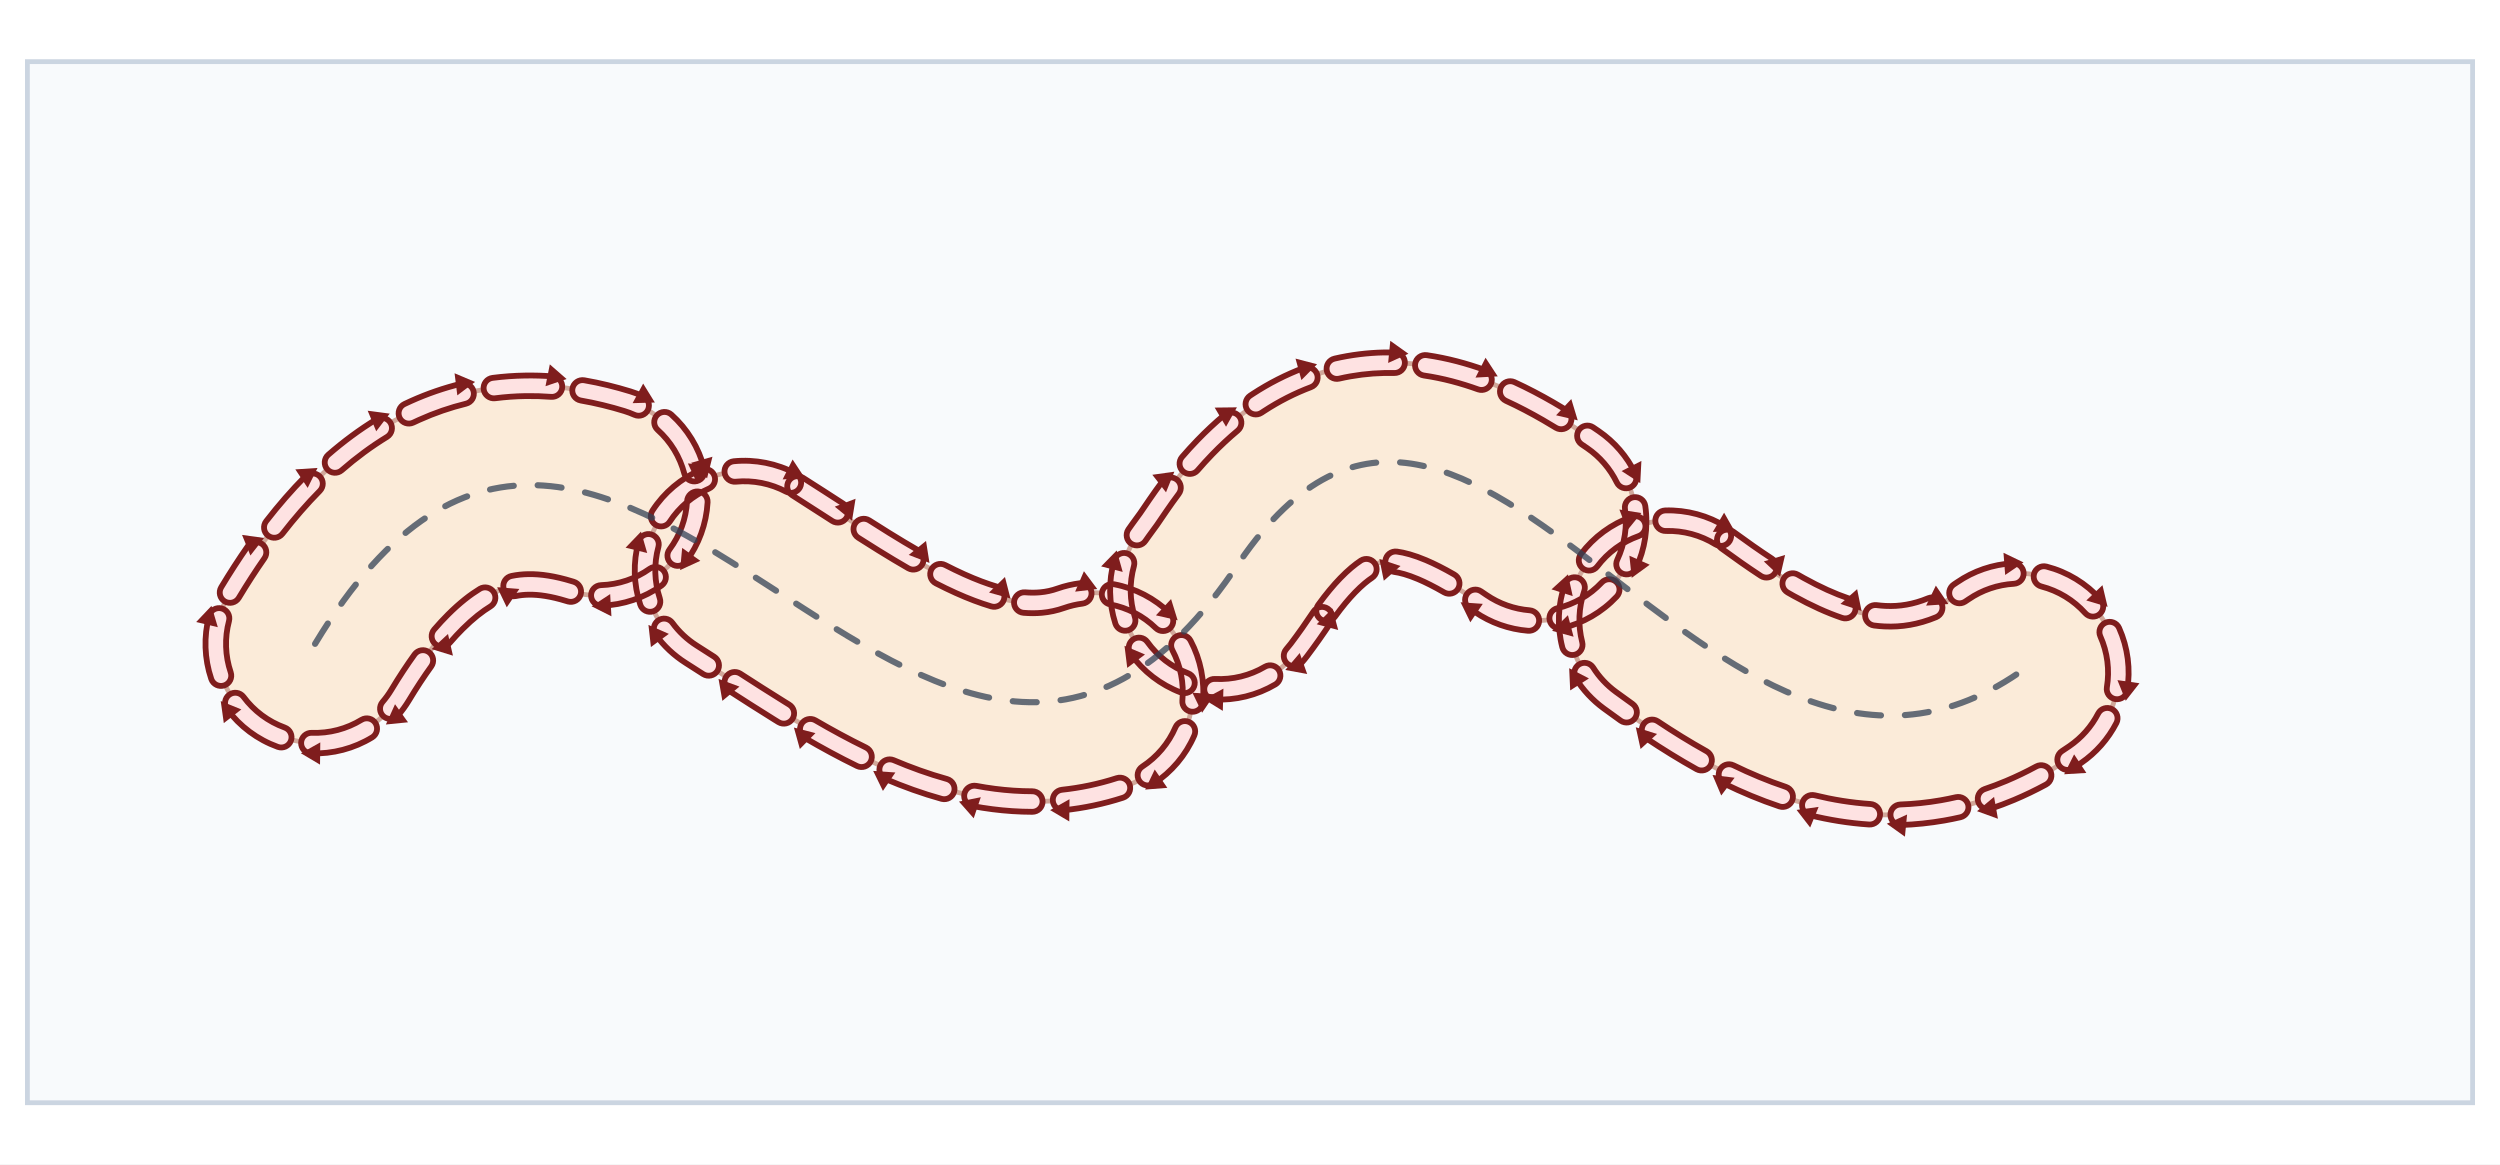
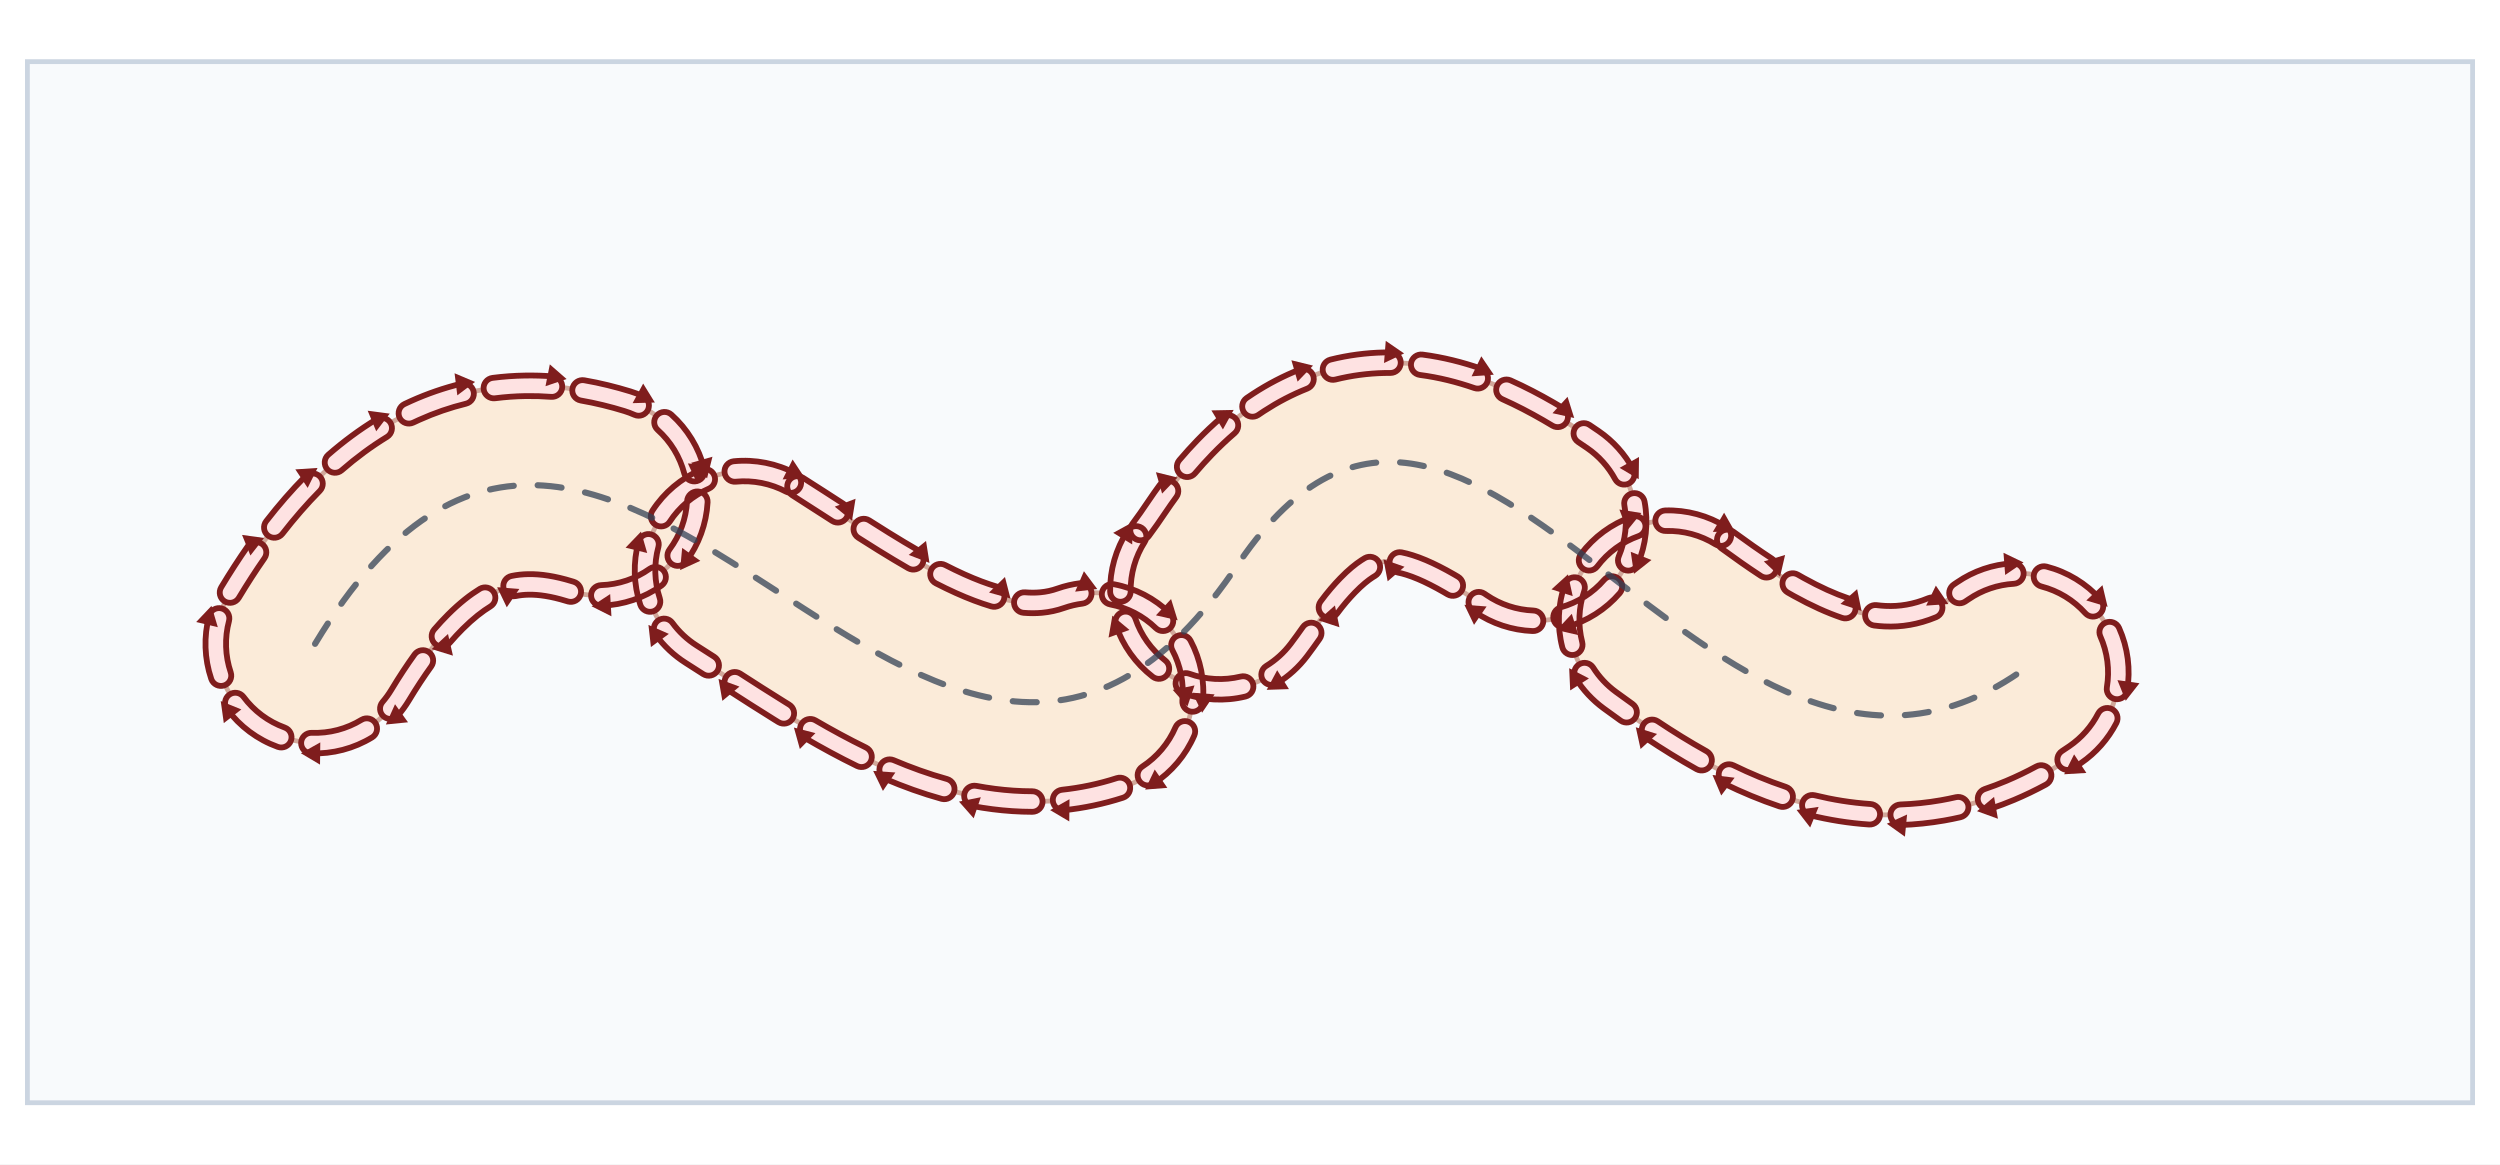
<svg xmlns="http://www.w3.org/2000/svg" viewBox="0 0 730 340" width="730" height="340">
  <rect x="0" y="0" width="730" height="340" style="fill: #ffffff" />
  <rect x="8" y="18" width="714" height="304" style="fill: #f8fafc; stroke: #cbd5e1; stroke-width: 1.4" />
-   <path d="M 67.163 173.03 C 74.926 160.15 83.094 149.355 92.024 140.456 C 100.942 131.57 110.705 124.571 121.215 119.843 C 126.456 117.484 131.848 115.709 137.257 114.523 C 142.668 113.337 148.082 112.743 153.372 112.657 C 163.973 112.485 173.975 114.324 183.185 117.154 A 29 29 0 0 1 166.151 172.596 C 161.45 171.152 157.568 170.597 154.315 170.65 C 152.679 170.676 151.174 170.85 149.674 171.178 C 148.173 171.507 146.663 171.993 145.012 172.736 C 141.736 174.21 137.75 176.771 132.962 181.542 C 128.186 186.301 122.69 193.259 116.837 202.97 A 29 29 0 0 1 67.163 173.03 Z M 232.869 142.041 C 241.72 147.651 250.142 153.25 258.105 158.185 C 266.066 163.117 273.561 167.363 280.277 170.393 C 287.014 173.432 292.846 175.181 297.561 175.786 C 299.926 176.089 302.021 176.126 303.982 175.946 C 305.945 175.766 307.797 175.377 309.775 174.683 A 29 29 0 0 1 328.968 229.415 C 322.455 231.699 315.811 233.105 309.274 233.704 C 302.735 234.303 296.327 234.102 290.187 233.315 C 277.892 231.739 266.705 227.9 256.424 223.261 C 246.122 218.613 236.601 213.092 227.556 207.487 C 218.515 201.885 209.942 196.178 201.82 191.03 A 29 29 0 0 1 232.869 142.041 Z M 386.042 180.218 C 383.829 183.553 381.583 186.732 379.296 189.761 A 29 29 0 0 1 333.008 154.813 C 334.573 152.74 336.178 150.471 337.816 147.996 A 29 29 0 0 1 338.077 147.608 C 342.403 141.295 346.936 135.633 351.8 130.602 C 356.66 125.575 361.866 121.171 367.478 117.511 C 373.086 113.855 379.101 110.964 385.331 109.007 C 391.561 107.051 397.948 106.052 404.15 105.917 C 416.608 105.645 427.935 108.728 437.858 112.932 C 442.848 115.047 447.558 117.476 452.076 120.084 C 456.595 122.691 460.927 125.482 465.137 128.366 A 29 29 0 0 1 432.362 176.217 C 429.08 173.969 425.968 171.982 423.087 170.319 C 420.206 168.657 417.558 167.323 415.229 166.336 C 410.512 164.337 407.349 163.861 405.414 163.903 C 404.419 163.925 403.635 164.052 402.712 164.342 C 401.789 164.632 400.67 165.109 399.156 166.097 C 397.646 167.081 395.741 168.596 393.498 170.916 C 391.291 173.2 388.768 176.258 386.042 180.218 C 386.003 180.275 385.963 180.333 385.924 180.39 C 385.924 180.391 385.924 180.391 385.923 180.391 A 29 29 0 0 0 385.924 180.39 A 29 29 0 0 0 386.182 180.007 A 29 29 0 0 0 386.183 180.006 A 29 29 0 0 0 386.184 180.005 C 386.183 180.005 386.183 180.005 386.183 180.006 C 386.183 180.006 386.183 180.006 386.182 180.007 C 386.136 180.077 386.089 180.148 386.042 180.218 Z M 504.334 157.648 C 511.646 163.01 518.69 167.762 525.246 171.402 C 531.814 175.049 537.817 177.528 543.044 178.812 C 545.663 179.456 548.091 179.813 550.404 179.924 C 552.72 180.034 554.929 179.905 557.207 179.506 C 559.486 179.107 561.854 178.436 564.473 177.334 C 567.091 176.233 569.968 174.692 573.152 172.508 A 29 29 0 0 1 605.965 220.334 C 599.806 224.56 593.457 228.065 586.959 230.798 C 580.464 233.53 573.829 235.478 567.211 236.637 C 560.592 237.796 554.01 238.162 547.633 237.857 C 541.254 237.552 535.09 236.583 529.21 235.138 C 517.441 232.248 506.82 227.512 497.09 222.109 C 487.348 216.7 478.42 210.569 470.038 204.423 A 29 29 0 0 1 504.334 157.648 Z" style="fill: #fed7aa; stroke: #9a3412; stroke-width: 1.4; stroke-linejoin: round; opacity: 0.42" />
-   <path d="M 64.593 171.481 C 67.114 167.299 69.68 163.328 72.305 159.562 A 3 3 0 0 1 77.228 162.993 C 74.685 166.641 72.19 170.501 69.732 174.578 A 3 3 0 0 1 64.593 171.481 Z M 77.727 152.187 C 81.393 147.465 85.183 143.111 89.127 139.114 A 3 3 0 0 1 93.398 143.328 C 89.634 147.143 86 151.316 82.466 155.867 A 3 3 0 0 1 77.727 152.187 Z M 95.847 132.793 C 100.342 128.882 105.037 125.411 109.925 122.427 A 3 3 0 0 1 113.052 127.547 C 108.472 130.344 104.045 133.613 99.786 137.319 A 3 3 0 0 1 95.847 132.793 Z M 118.096 117.983 C 118.723 117.683 119.352 117.391 119.984 117.107 C 124.78 114.949 129.7 113.261 134.652 112.048 A 3 3 0 0 1 136.079 117.876 C 131.485 119.001 126.91 120.57 122.446 122.579 C 121.857 122.843 121.271 123.115 120.687 123.395 A 3 3 0 0 1 118.096 117.983 Z M 143.827 110.342 C 147.019 109.931 150.193 109.709 153.324 109.658 C 156.057 109.613 158.749 109.698 161.398 109.895 A 3 3 0 0 1 160.952 115.879 C 158.477 115.694 155.966 115.616 153.421 115.657 C 150.509 115.704 147.558 115.911 144.593 116.293 A 3 3 0 0 1 143.827 110.342 Z M 170.615 111.04 C 175.267 111.846 179.757 112.962 184.066 114.286 A 32 32 0 0 1 187.714 115.655 A 3 3 0 0 1 185.268 121.134 A 26 26 0 0 0 182.304 120.021 C 178.209 118.763 173.965 117.71 169.591 116.952 A 3 3 0 0 1 170.615 111.04 Z M 196.014 121.035 A 32 32 0 0 1 205.638 136.824 A 3 3 0 0 1 199.831 138.334 A 26 26 0 0 0 192.012 125.505 A 3 3 0 0 1 196.014 121.035 Z M 206.618 146.667 A 32 32 0 0 1 200.292 164.042 A 3 3 0 0 1 195.487 160.448 A 26 26 0 0 0 200.627 146.331 A 3 3 0 0 1 206.618 146.667 Z M 193.214 170.952 A 32 32 0 0 1 175.692 176.858 A 3 3 0 0 1 175.5 170.861 A 26 26 0 0 0 189.737 166.063 A 3 3 0 0 1 193.214 170.952 Z M 165.876 175.643 A 32 32 0 0 1 165.27 175.464 C 160.804 174.092 157.235 173.603 154.364 173.649 C 153.002 173.671 151.787 173.805 150.567 174.056 A 3 3 0 0 1 149.358 168.179 C 150.948 167.851 152.565 167.678 154.266 167.65 C 157.901 167.591 162.096 168.212 167.032 169.728 A 26 26 0 0 0 167.524 169.874 A 3 3 0 0 1 165.876 175.643 Z M 143.235 177.066 C 140.913 178.482 138.205 180.553 135.08 183.667 C 133.878 184.865 132.619 186.218 131.312 187.736 A 3 3 0 0 1 126.765 183.821 C 128.165 182.195 129.527 180.73 130.845 179.417 C 134.255 176.019 137.335 173.636 140.112 171.943 A 3 3 0 0 1 143.235 177.066 Z M 125.917 194.611 C 123.822 197.515 121.644 200.808 119.407 204.519 A 32 32 0 0 1 116.243 208.887 A 3 3 0 0 1 111.697 204.971 A 26 26 0 0 0 114.268 201.422 C 116.584 197.579 118.851 194.15 121.05 191.101 A 3 3 0 0 1 125.917 194.611 Z M 108.706 215.293 A 32 32 0 0 1 90.818 219.978 A 3 3 0 0 1 91.04 213.982 A 26 26 0 0 0 105.574 210.176 A 3 3 0 0 1 108.706 215.293 Z M 81.109 218.09 A 32 32 0 0 1 66.282 207.041 A 3 3 0 0 1 71.104 203.471 A 26 26 0 0 0 83.151 212.448 A 3 3 0 0 1 81.109 218.09 Z M 61.695 198.277 A 32 32 0 0 1 61.069 179.797 A 3 3 0 0 1 66.869 181.335 A 26 26 0 0 0 67.377 196.35 A 3 3 0 0 1 61.695 198.277 Z M 234.475 139.507 C 238.507 142.062 242.442 144.61 246.276 147.089 A 3 3 0 0 1 243.019 152.128 C 239.182 149.647 235.262 147.11 231.263 144.575 A 3 3 0 0 1 234.475 139.507 Z M 253.83 151.948 C 255.812 153.212 257.764 154.444 259.686 155.635 C 262.603 157.443 265.452 159.154 268.215 160.742 A 3 3 0 0 1 265.226 165.944 C 262.393 164.316 259.488 162.571 256.525 160.735 C 254.575 159.526 252.601 158.281 250.604 157.007 A 3 3 0 0 1 253.83 151.948 Z M 275.989 164.986 C 277.89 165.962 279.734 166.856 281.511 167.658 C 285.011 169.238 288.238 170.447 291.144 171.312 A 3 3 0 0 1 289.432 177.063 C 286.226 176.108 282.756 174.803 279.043 173.127 C 277.16 172.278 275.227 171.34 273.249 170.324 A 3 3 0 0 1 275.989 164.986 Z M 299.346 172.959 C 300.938 173.092 302.362 173.082 303.708 172.959 C 305.448 172.799 307.026 172.468 308.782 171.852 A 32 32 0 0 1 315.391 170.298 A 3 3 0 0 1 316.138 176.251 A 26 26 0 0 0 310.768 177.514 C 308.568 178.285 306.441 178.733 304.255 178.934 C 302.55 179.09 300.761 179.098 298.849 178.939 A 3 3 0 0 1 299.346 172.959 Z M 325.278 170.599 A 32 32 0 0 1 341.69 179.117 A 3 3 0 0 1 337.505 183.417 A 26 26 0 0 0 324.17 176.496 A 3 3 0 0 1 325.278 170.599 Z M 347.627 187.028 A 32 32 0 0 1 351.219 205.167 A 3 3 0 0 1 345.248 204.583 A 26 26 0 0 0 342.329 189.845 A 3 3 0 0 1 347.627 187.028 Z M 348.746 214.744 A 32 32 0 0 1 336.818 228.875 A 3 3 0 0 1 333.547 223.845 A 26 26 0 0 0 343.238 212.364 A 3 3 0 0 1 348.746 214.744 Z M 327.939 232.927 C 322.233 234.769 316.45 235.97 310.732 236.575 A 3 3 0 0 1 310.101 230.608 C 315.413 230.046 320.792 228.929 326.096 227.217 A 3 3 0 0 1 327.939 232.927 Z M 301.427 237.053 C 297.47 237.045 293.586 236.775 289.805 236.291 C 287.836 236.038 285.895 235.73 283.982 235.371 A 3 3 0 0 1 285.089 229.474 C 286.891 229.812 288.717 230.102 290.568 230.339 C 294.114 230.794 297.747 231.046 301.438 231.053 A 3 3 0 0 1 301.427 237.053 Z M 274.971 233.272 C 269.246 231.685 263.791 229.694 258.583 227.482 A 3 3 0 0 1 260.929 221.96 C 265.941 224.089 271.148 225.986 276.574 227.491 A 3 3 0 0 1 274.971 233.272 Z M 250.255 223.678 C 245.004 221.118 239.962 218.364 235.09 215.528 A 3 3 0 0 1 238.109 210.342 C 242.885 213.123 247.797 215.805 252.885 218.285 A 3 3 0 0 1 250.255 223.678 Z M 227.309 210.861 C 226.864 210.587 226.419 210.312 225.976 210.038 C 221.492 207.259 217.133 204.461 212.896 201.725 A 3 3 0 0 1 216.151 196.685 C 220.378 199.415 224.705 202.192 229.137 204.937 C 229.575 205.209 230.014 205.48 230.454 205.751 A 3 3 0 0 1 227.309 210.861 Z M 205.34 196.842 C 203.609 195.728 201.901 194.633 200.214 193.564 A 32 32 0 0 1 191.492 185.395 A 3 3 0 0 1 196.34 181.859 A 26 26 0 0 0 203.426 188.496 C 205.13 189.576 206.85 190.679 208.589 191.798 A 3 3 0 0 1 205.34 196.842 Z M 186.968 176.599 A 32 32 0 0 1 186.473 158.114 A 3 3 0 0 1 192.261 159.693 A 26 26 0 0 0 192.664 174.712 A 3 3 0 0 1 186.968 176.599 Z M 190.519 149.089 A 32 32 0 0 1 204.65 137.162 A 3 3 0 0 1 207.03 142.669 A 26 26 0 0 0 195.549 152.36 A 3 3 0 0 1 190.519 149.089 Z M 214.226 134.688 A 32 32 0 0 1 232.365 138.28 A 3 3 0 0 1 229.549 143.578 A 26 26 0 0 0 214.811 140.659 A 3 3 0 0 1 214.226 134.688 Z M 388.542 181.877 C 386.298 185.259 384.016 188.488 381.691 191.568 A 32 32 0 0 1 380.074 193.541 A 3 3 0 0 1 375.589 189.556 A 26 26 0 0 0 376.902 187.953 C 379.15 184.976 381.361 181.847 383.542 178.56 A 3 3 0 0 1 388.542 181.877 Z M 372.44 199.831 A 32 32 0 0 1 354.483 204.243 A 3 3 0 0 1 354.796 198.251 A 26 26 0 0 0 369.386 194.667 A 3 3 0 0 1 372.44 199.831 Z M 344.804 202.207 A 32 32 0 0 1 330.146 190.934 A 3 3 0 0 1 335.023 187.437 A 26 26 0 0 0 346.932 196.597 A 3 3 0 0 1 344.804 202.207 Z M 325.694 182.101 A 32 32 0 0 1 325.35 163.613 A 3 3 0 0 1 331.125 165.239 A 26 26 0 0 0 331.405 180.261 A 3 3 0 0 1 325.694 182.101 Z M 329.47 154.621 A 32 32 0 0 1 330.614 153.005 C 332.138 150.985 333.708 148.767 335.314 146.34 A 32 32 0 0 1 335.602 145.913 C 336.848 144.094 338.112 142.327 339.398 140.61 A 3 3 0 0 1 344.201 144.206 C 342.968 145.853 341.752 147.552 340.552 149.304 A 26 26 0 0 0 340.318 149.651 C 338.648 152.175 337.007 154.495 335.402 156.62 A 26 26 0 0 0 334.473 157.933 A 3 3 0 0 1 329.47 154.621 Z M 345.159 133.431 C 346.623 131.734 348.116 130.096 349.643 128.517 C 352.183 125.89 354.821 123.421 357.567 121.13 A 3 3 0 0 1 361.411 125.737 C 358.841 127.881 356.359 130.202 353.957 132.687 C 352.512 134.182 351.095 135.736 349.703 137.35 A 3 3 0 0 1 345.159 133.431 Z M 365.017 115.542 C 365.29 115.359 365.564 115.178 365.84 114.998 C 370.54 111.934 375.524 109.381 380.695 107.435 A 3 3 0 0 1 382.808 113.051 C 378.067 114.835 373.468 117.187 369.117 120.024 C 368.861 120.191 368.607 120.359 368.353 120.529 A 3 3 0 0 1 365.017 115.542 Z M 389.686 104.717 C 394.497 103.608 399.34 103.021 404.084 102.918 C 405.163 102.894 406.233 102.895 407.294 102.918 A 3 3 0 0 1 407.163 108.917 C 406.187 108.895 405.205 108.895 404.215 108.916 C 399.876 109.011 395.436 109.549 391.034 110.564 A 3 3 0 0 1 389.686 104.717 Z M 416.626 103.708 C 422.649 104.591 428.336 106.139 433.652 108.059 A 3 3 0 0 1 431.614 113.702 C 426.614 111.897 421.318 110.46 415.755 109.645 A 3 3 0 0 1 416.626 103.708 Z M 442.207 111.574 C 446.163 113.391 449.937 115.386 453.576 117.485 C 454.892 118.245 456.192 119.019 457.476 119.806 A 3 3 0 0 1 454.343 124.922 C 453.1 124.162 451.846 123.414 450.577 122.682 C 447.07 120.658 443.46 118.752 439.703 117.026 A 3 3 0 0 1 442.207 111.574 Z M 465.151 124.749 C 465.714 125.128 466.275 125.508 466.833 125.891 A 32 32 0 0 1 477.518 138.277 A 3 3 0 0 1 472.124 140.905 A 26 26 0 0 0 463.442 130.841 C 462.896 130.467 462.349 130.095 461.8 129.725 A 3 3 0 0 1 465.151 124.749 Z M 480.423 147.732 A 32 32 0 0 1 477.658 166.015 A 3 3 0 0 1 472.237 163.442 A 26 26 0 0 0 474.484 148.587 A 3 3 0 0 1 480.423 147.732 Z M 472.086 174.188 A 32 32 0 0 1 456.077 183.441 A 3 3 0 0 1 454.703 177.601 A 26 26 0 0 0 467.71 170.082 A 3 3 0 0 1 472.086 174.188 Z M 446.214 184.191 A 32 32 0 0 1 430.667 178.692 C 430.15 178.339 429.638 177.992 429.131 177.652 A 3 3 0 0 1 432.473 172.668 C 432.997 173.019 433.525 173.378 434.057 173.742 A 26 26 0 0 0 446.689 178.21 A 3 3 0 0 1 446.214 184.191 Z M 421.679 172.971 C 421.649 172.953 421.618 172.935 421.588 172.918 C 418.794 171.306 416.247 170.025 414.059 169.098 C 410.965 167.788 408.68 167.218 407.114 167.008 A 3 3 0 0 1 407.911 161.061 C 410.123 161.358 412.909 162.095 416.4 163.574 C 418.87 164.621 421.617 166.007 424.587 167.721 C 424.619 167.74 424.651 167.758 424.684 167.777 A 3 3 0 0 1 421.679 172.971 Z M 400.672 168.69 C 399.389 169.541 397.697 170.889 395.655 173.001 C 393.911 174.806 391.914 177.171 389.748 180.167 A 3 3 0 0 1 384.886 176.653 C 387.199 173.453 389.368 170.873 391.342 168.831 C 393.647 166.446 395.666 164.811 397.356 163.69 A 3 3 0 0 1 400.672 168.69 Z M 506.107 155.229 C 509.991 158.076 513.788 160.743 517.459 163.149 A 3 3 0 0 1 514.169 168.167 C 510.385 165.687 506.506 162.962 502.56 160.068 A 3 3 0 0 1 506.107 155.229 Z M 524.967 167.795 C 525.55 168.132 526.128 168.46 526.702 168.779 C 531.446 171.413 535.852 173.4 539.805 174.737 A 3 3 0 0 1 537.881 180.421 C 533.506 178.94 528.79 176.801 523.79 174.024 C 523.185 173.689 522.577 173.344 521.966 172.991 A 3 3 0 0 1 524.967 167.795 Z M 547.967 176.697 C 548.851 176.811 549.709 176.887 550.548 176.927 C 552.66 177.028 554.629 176.912 556.69 176.551 C 558.687 176.202 560.751 175.626 563.084 174.663 A 3 3 0 0 1 565.373 180.209 C 562.661 181.329 560.142 182.038 557.725 182.461 C 555.23 182.898 552.779 183.041 550.261 182.92 C 549.257 182.872 548.236 182.782 547.196 182.647 A 3 3 0 0 1 547.967 176.697 Z M 570.498 170.677 C 570.813 170.47 571.132 170.255 571.455 170.034 A 32 32 0 0 1 587.737 164.472 A 3 3 0 0 1 588.079 170.463 A 26 26 0 0 0 574.85 174.981 C 574.494 175.225 574.142 175.462 573.793 175.691 A 3 3 0 0 1 570.498 170.677 Z M 597.581 165.442 A 32 32 0 0 1 613.379 175.052 A 3 3 0 0 1 608.913 179.059 A 26 26 0 0 0 596.077 171.251 A 3 3 0 0 1 597.581 165.442 Z M 618.767 183.347 A 32 32 0 0 1 621.122 201.688 A 3 3 0 0 1 615.204 200.7 A 26 26 0 0 0 613.29 185.799 A 3 3 0 0 1 618.767 183.347 Z M 618.006 211.075 A 32 32 0 0 1 607.662 222.807 C 606.904 223.328 606.143 223.837 605.378 224.337 A 3 3 0 0 1 602.097 219.313 C 602.823 218.839 603.547 218.355 604.268 217.86 A 26 26 0 0 0 612.672 208.328 A 3 3 0 0 1 618.006 211.075 Z M 597.446 229.077 C 594.379 230.742 591.269 232.24 588.122 233.563 C 585.903 234.497 583.667 235.342 581.42 236.098 A 3 3 0 0 1 579.506 230.412 C 581.613 229.703 583.711 228.909 585.796 228.033 C 588.754 226.789 591.684 225.378 594.583 223.804 A 3 3 0 0 1 597.446 229.077 Z M 572.48 238.629 C 570.897 238.994 569.312 239.315 567.728 239.592 C 563.481 240.336 559.252 240.764 555.079 240.906 A 3 3 0 0 1 554.874 234.91 C 558.776 234.776 562.728 234.376 566.693 233.682 C 568.172 233.423 569.653 233.123 571.134 232.782 A 3 3 0 0 1 572.48 238.629 Z M 545.784 240.757 C 539.802 240.362 534.02 239.409 528.495 238.052 C 528.494 238.052 528.493 238.051 528.492 238.051 A 3 3 0 0 1 529.923 232.224 C 529.924 232.225 529.925 232.225 529.926 232.225 C 535.142 233.506 540.577 234.4 546.179 234.77 A 3 3 0 0 1 545.784 240.757 Z M 519.616 235.479 C 513.988 233.6 508.64 231.345 503.543 228.861 A 3 3 0 0 1 506.172 223.467 C 511.069 225.854 516.173 228.004 521.516 229.788 A 3 3 0 0 1 519.616 235.479 Z M 495.424 224.615 C 490.307 221.765 485.423 218.727 480.734 215.602 A 3 3 0 0 1 484.061 210.609 C 488.644 213.663 493.392 216.616 498.343 219.373 A 3 3 0 0 1 495.424 224.615 Z M 473.25 210.444 C 471.564 209.246 469.903 208.043 468.264 206.842 A 32 32 0 0 1 460.116 198.1 A 3 3 0 0 1 465.191 194.901 A 26 26 0 0 0 471.812 202.003 C 473.43 203.19 475.068 204.375 476.725 205.553 A 3 3 0 0 1 473.25 210.444 Z M 456.197 189.018 A 32 32 0 0 1 456.955 170.543 A 3 3 0 0 1 462.623 172.51 A 26 26 0 0 0 462.008 187.522 A 3 3 0 0 1 456.197 189.018 Z M 461.603 161.812 A 32 32 0 0 1 476.509 150.869 A 3 3 0 0 1 478.511 156.525 A 26 26 0 0 0 466.4 165.416 A 3 3 0 0 1 461.603 161.812 Z M 486.232 149.05 A 32 32 0 0 1 504.086 153.862 A 3 3 0 0 1 500.917 158.957 A 26 26 0 0 0 486.41 155.047 A 3 3 0 0 1 486.232 149.05 Z" style="fill: #fee2e2; stroke: #7f1d1d; stroke-width: 1.7; stroke-linejoin: round" />
+   <path d="M 67.163 173.03 C 74.926 160.15 83.094 149.355 92.024 140.456 C 100.942 131.57 110.705 124.571 121.215 119.843 C 126.456 117.484 131.848 115.709 137.257 114.523 C 142.668 113.337 148.082 112.743 153.372 112.657 C 163.973 112.485 173.975 114.324 183.185 117.154 A 29 29 0 0 1 166.151 172.596 C 161.45 171.152 157.568 170.597 154.315 170.65 C 152.679 170.676 151.174 170.85 149.674 171.178 C 148.173 171.507 146.663 171.993 145.012 172.736 C 141.736 174.21 137.75 176.771 132.962 181.542 C 128.186 186.301 122.69 193.259 116.837 202.97 A 29 29 0 0 1 67.163 173.03 Z M 232.869 142.041 C 241.72 147.651 250.142 153.25 258.105 158.185 C 266.066 163.117 273.561 167.363 280.277 170.393 C 287.014 173.432 292.846 175.181 297.561 175.786 C 299.926 176.089 302.021 176.126 303.982 175.946 C 305.945 175.766 307.797 175.377 309.775 174.683 A 29 29 0 0 1 328.968 229.415 C 322.455 231.699 315.811 233.105 309.274 233.704 C 302.735 234.303 296.327 234.102 290.187 233.315 C 277.892 231.739 266.705 227.9 256.424 223.261 C 246.122 218.613 236.601 213.092 227.556 207.487 C 218.515 201.885 209.942 196.178 201.82 191.03 A 29 29 0 0 1 232.869 142.041 Z M 333.008 154.813 C 334.573 152.74 336.288 150.264 337.946 147.802 C 342.221 141.453 346.936 135.633 351.8 130.602 C 356.66 125.575 361.866 121.171 367.478 117.511 C 373.086 113.855 379.101 110.964 385.331 109.007 C 391.561 107.051 397.948 106.052 404.15 105.917 C 416.608 105.645 427.935 108.728 437.858 112.932 C 442.848 115.047 447.558 117.476 452.076 120.084 C 456.595 122.691 460.927 125.482 465.137 128.366 A 29 29 0 0 1 432.362 176.217 C 429.08 173.969 425.968 171.982 423.087 170.319 C 420.206 168.657 417.558 167.323 415.229 166.336 C 410.512 164.337 407.349 163.861 405.414 163.903 C 404.419 163.925 403.635 164.052 402.712 164.342 C 401.789 164.632 400.67 165.109 399.156 166.097 C 397.646 167.081 395.741 168.596 393.498 170.916 C 391.259 173.233 388.793 176.131 386.054 180.198 C 383.768 183.593 381.632 186.667 379.296 189.761 A 29 29 0 0 1 333.008 154.813 Z M 504.334 157.648 C 511.646 163.01 518.69 167.762 525.246 171.402 C 531.814 175.049 537.817 177.528 543.044 178.812 C 545.663 179.456 548.091 179.813 550.404 179.924 C 552.72 180.034 554.929 179.905 557.207 179.506 C 559.486 179.107 561.854 178.436 564.473 177.334 C 567.091 176.233 569.968 174.692 573.152 172.508 A 29 29 0 0 1 605.965 220.334 C 599.806 224.56 593.457 228.065 586.959 230.798 C 580.464 233.53 573.829 235.478 567.211 236.637 C 560.592 237.796 554.01 238.162 547.633 237.857 C 541.254 237.552 535.09 236.583 529.21 235.138 C 517.441 232.248 506.82 227.512 497.09 222.109 C 487.348 216.7 478.42 210.569 470.038 204.423 A 29 29 0 0 1 504.334 157.648 Z" style="fill: #fed7aa; stroke: #9a3412; stroke-width: 1.4; stroke-linejoin: round; opacity: 0.42" />
+   <path d="M 64.593 171.481 C 67.114 167.299 69.68 163.328 72.305 159.562 A 3 3 0 0 1 77.228 162.993 C 74.685 166.641 72.19 170.501 69.732 174.578 A 3 3 0 0 1 64.593 171.481 Z M 77.727 152.187 C 81.393 147.465 85.183 143.111 89.127 139.114 A 3 3 0 0 1 93.398 143.328 C 89.634 147.143 86 151.316 82.466 155.867 A 3 3 0 0 1 77.727 152.187 Z M 95.847 132.793 C 100.342 128.882 105.037 125.411 109.925 122.427 A 3 3 0 0 1 113.052 127.547 C 108.472 130.344 104.045 133.613 99.786 137.319 A 3 3 0 0 1 95.847 132.793 Z M 118.096 117.983 C 118.723 117.683 119.352 117.391 119.984 117.107 C 124.78 114.949 129.7 113.261 134.652 112.048 A 3 3 0 0 1 136.079 117.876 C 131.485 119.001 126.91 120.57 122.446 122.579 C 121.857 122.843 121.271 123.115 120.687 123.395 A 3 3 0 0 1 118.096 117.983 Z M 143.827 110.342 C 147.019 109.931 150.193 109.709 153.324 109.658 C 156.057 109.613 158.749 109.698 161.398 109.895 A 3 3 0 0 1 160.952 115.879 C 158.477 115.694 155.966 115.616 153.421 115.657 C 150.509 115.704 147.558 115.911 144.593 116.293 A 3 3 0 0 1 143.827 110.342 Z M 170.615 111.04 C 175.267 111.846 179.757 112.962 184.066 114.286 A 32 32 0 0 1 187.714 115.655 A 3 3 0 0 1 185.268 121.134 A 26 26 0 0 0 182.304 120.021 C 178.209 118.763 173.965 117.71 169.591 116.952 A 3 3 0 0 1 170.615 111.04 Z M 196.014 121.035 A 32 32 0 0 1 205.638 136.824 A 3 3 0 0 1 199.831 138.334 A 26 26 0 0 0 192.012 125.505 A 3 3 0 0 1 196.014 121.035 Z M 206.618 146.667 A 32 32 0 0 1 200.292 164.042 A 3 3 0 0 1 195.487 160.448 A 26 26 0 0 0 200.627 146.331 A 3 3 0 0 1 206.618 146.667 Z M 193.214 170.952 A 32 32 0 0 1 175.692 176.858 A 3 3 0 0 1 175.5 170.861 A 26 26 0 0 0 189.737 166.063 A 3 3 0 0 1 193.214 170.952 Z M 165.876 175.643 A 32 32 0 0 1 165.27 175.464 C 160.804 174.092 157.235 173.603 154.364 173.649 C 153.002 173.671 151.787 173.805 150.567 174.056 A 3 3 0 0 1 149.358 168.179 C 150.948 167.851 152.565 167.678 154.266 167.65 C 157.901 167.591 162.096 168.212 167.032 169.728 A 26 26 0 0 0 167.524 169.874 A 3 3 0 0 1 165.876 175.643 Z M 143.235 177.066 C 140.913 178.482 138.205 180.553 135.08 183.667 C 133.878 184.865 132.619 186.218 131.312 187.736 A 3 3 0 0 1 126.765 183.821 C 128.165 182.195 129.527 180.73 130.845 179.417 C 134.255 176.019 137.335 173.636 140.112 171.943 A 3 3 0 0 1 143.235 177.066 Z M 125.917 194.611 C 123.822 197.515 121.644 200.808 119.407 204.519 A 32 32 0 0 1 116.243 208.887 A 3 3 0 0 1 111.697 204.971 A 26 26 0 0 0 114.268 201.422 C 116.584 197.579 118.851 194.15 121.05 191.101 A 3 3 0 0 1 125.917 194.611 Z M 108.706 215.293 A 32 32 0 0 1 90.818 219.978 A 3 3 0 0 1 91.04 213.982 A 26 26 0 0 0 105.574 210.176 A 3 3 0 0 1 108.706 215.293 Z M 81.109 218.09 A 32 32 0 0 1 66.282 207.041 A 3 3 0 0 1 71.104 203.471 A 26 26 0 0 0 83.151 212.448 A 3 3 0 0 1 81.109 218.09 Z M 61.695 198.277 A 32 32 0 0 1 61.069 179.797 A 3 3 0 0 1 66.869 181.335 A 26 26 0 0 0 67.377 196.35 A 3 3 0 0 1 61.695 198.277 Z M 234.475 139.507 C 238.507 142.062 242.442 144.61 246.276 147.089 A 3 3 0 0 1 243.019 152.128 C 239.182 149.647 235.262 147.11 231.263 144.575 A 3 3 0 0 1 234.475 139.507 Z M 253.83 151.948 C 255.812 153.212 257.764 154.444 259.686 155.635 C 262.603 157.443 265.452 159.154 268.215 160.742 A 3 3 0 0 1 265.226 165.944 C 262.393 164.316 259.488 162.571 256.525 160.735 C 254.575 159.526 252.601 158.281 250.604 157.007 A 3 3 0 0 1 253.83 151.948 Z M 275.989 164.986 C 277.89 165.962 279.734 166.856 281.511 167.658 C 285.011 169.238 288.238 170.447 291.144 171.312 A 3 3 0 0 1 289.432 177.063 C 286.226 176.108 282.756 174.803 279.043 173.127 C 277.16 172.278 275.227 171.34 273.249 170.324 A 3 3 0 0 1 275.989 164.986 Z M 299.346 172.959 C 300.938 173.092 302.362 173.082 303.708 172.959 C 305.448 172.799 307.026 172.468 308.782 171.852 A 32 32 0 0 1 315.391 170.298 A 3 3 0 0 1 316.138 176.251 A 26 26 0 0 0 310.768 177.514 C 308.568 178.285 306.441 178.733 304.255 178.934 C 302.55 179.09 300.761 179.098 298.849 178.939 A 3 3 0 0 1 299.346 172.959 Z M 325.278 170.599 A 32 32 0 0 1 341.69 179.117 A 3 3 0 0 1 337.505 183.417 A 26 26 0 0 0 324.17 176.496 A 3 3 0 0 1 325.278 170.599 Z M 347.627 187.028 A 32 32 0 0 1 351.219 205.167 A 3 3 0 0 1 345.248 204.583 A 26 26 0 0 0 342.329 189.845 A 3 3 0 0 1 347.627 187.028 Z M 348.746 214.744 A 32 32 0 0 1 336.818 228.875 A 3 3 0 0 1 333.547 223.845 A 26 26 0 0 0 343.238 212.364 A 3 3 0 0 1 348.746 214.744 Z M 327.939 232.927 C 322.233 234.769 316.45 235.97 310.732 236.575 A 3 3 0 0 1 310.101 230.608 C 315.413 230.046 320.792 228.929 326.096 227.217 A 3 3 0 0 1 327.939 232.927 Z M 301.427 237.053 C 297.47 237.045 293.586 236.775 289.805 236.291 C 287.836 236.038 285.895 235.73 283.982 235.371 A 3 3 0 0 1 285.089 229.474 C 286.891 229.812 288.717 230.102 290.568 230.339 C 294.114 230.794 297.747 231.046 301.438 231.053 A 3 3 0 0 1 301.427 237.053 Z M 274.971 233.272 C 269.246 231.685 263.791 229.694 258.583 227.482 A 3 3 0 0 1 260.929 221.96 C 265.941 224.089 271.148 225.986 276.574 227.491 A 3 3 0 0 1 274.971 233.272 Z M 250.255 223.678 C 245.004 221.118 239.962 218.364 235.09 215.528 A 3 3 0 0 1 238.109 210.342 C 242.885 213.123 247.797 215.805 252.885 218.285 A 3 3 0 0 1 250.255 223.678 Z M 227.309 210.861 C 226.864 210.587 226.419 210.312 225.976 210.038 C 221.492 207.259 217.133 204.461 212.896 201.725 A 3 3 0 0 1 216.151 196.685 C 220.378 199.415 224.705 202.192 229.137 204.937 C 229.575 205.209 230.014 205.48 230.454 205.751 A 3 3 0 0 1 227.309 210.861 Z M 205.34 196.842 C 203.609 195.728 201.901 194.633 200.214 193.564 A 32 32 0 0 1 191.492 185.395 A 3 3 0 0 1 196.34 181.859 A 26 26 0 0 0 203.426 188.496 C 205.13 189.576 206.85 190.679 208.589 191.798 A 3 3 0 0 1 205.34 196.842 Z M 186.968 176.599 A 32 32 0 0 1 186.473 158.114 A 3 3 0 0 1 192.261 159.693 A 26 26 0 0 0 192.664 174.712 A 3 3 0 0 1 186.968 176.599 Z M 190.519 149.089 A 32 32 0 0 1 204.65 137.162 A 3 3 0 0 1 207.03 142.669 A 26 26 0 0 0 195.549 152.36 A 3 3 0 0 1 190.519 149.089 Z M 214.226 134.688 A 32 32 0 0 1 232.365 138.28 A 3 3 0 0 1 229.549 143.578 A 26 26 0 0 0 214.811 140.659 A 3 3 0 0 1 214.226 134.688 Z M 330.614 153.005 C 332.122 151.007 333.815 148.565 335.457 146.126 C 336.497 144.582 337.562 143.069 338.648 141.59 A 3 3 0 0 1 343.484 145.142 C 342.446 146.555 341.428 148.002 340.434 149.477 C 338.761 151.962 337.023 154.473 335.402 156.62 A 3 3 0 0 1 330.614 153.005 Z M 344.354 134.362 C 346.086 132.32 347.853 130.368 349.643 128.517 C 351.888 126.195 354.21 123.997 356.615 121.935 A 3 3 0 0 1 360.52 126.491 C 358.266 128.422 356.08 130.491 353.957 132.687 C 352.26 134.442 350.58 136.298 348.929 138.244 A 3 3 0 0 1 344.354 134.362 Z M 363.982 116.246 C 364.596 115.821 365.215 115.406 365.84 114.998 C 370.183 112.166 374.769 109.772 379.52 107.889 A 3 3 0 0 1 381.731 113.467 C 377.37 115.195 373.138 117.403 369.117 120.024 C 368.538 120.402 367.963 120.788 367.392 121.182 A 3 3 0 0 1 363.982 116.246 Z M 388.46 105.012 C 393.672 103.711 398.937 103.03 404.084 102.918 C 404.738 102.904 405.389 102.898 406.036 102.901 A 3 3 0 0 1 406.007 108.901 C 405.412 108.898 404.815 108.903 404.215 108.916 C 399.507 109.019 394.681 109.643 389.913 110.833 A 3 3 0 0 1 388.46 105.012 Z M 415.383 103.536 C 421.423 104.323 427.134 105.789 432.479 107.643 A 3 3 0 0 1 430.512 113.312 C 425.492 111.57 420.181 110.212 414.608 109.486 A 3 3 0 0 1 415.383 103.536 Z M 441.079 111.063 C 445.447 113.014 449.593 115.187 453.576 117.485 C 454.535 118.039 455.485 118.6 456.427 119.168 A 3 3 0 0 1 453.329 124.306 C 452.418 123.757 451.501 123.215 450.577 122.682 C 446.738 120.466 442.776 118.393 438.632 116.541 A 3 3 0 0 1 441.079 111.063 Z M 464.136 124.068 C 465.041 124.672 465.94 125.279 466.833 125.891 A 32 32 0 0 1 476.91 137.092 A 3 3 0 0 1 471.63 139.942 A 26 26 0 0 0 463.442 130.841 C 462.569 130.243 461.692 129.65 460.809 129.062 A 3 3 0 0 1 464.136 124.068 Z M 480.206 146.418 A 32 32 0 0 1 478.204 164.8 A 3 3 0 0 1 472.681 162.455 A 26 26 0 0 0 474.308 147.519 A 3 3 0 0 1 480.206 146.418 Z M 472.976 173.198 A 32 32 0 0 1 457.366 183.11 A 3 3 0 0 1 455.751 177.331 A 26 26 0 0 0 468.434 169.278 A 3 3 0 0 1 472.976 173.198 Z M 447.543 184.269 A 32 32 0 0 1 430.667 178.692 C 430.482 178.566 430.299 178.441 430.115 178.316 A 3 3 0 0 1 433.489 173.354 C 433.678 173.483 433.867 173.612 434.057 173.742 A 26 26 0 0 0 447.77 178.273 A 3 3 0 0 1 447.543 184.269 Z M 422.691 173.564 C 422.319 173.343 421.951 173.127 421.588 172.918 C 418.794 171.306 416.247 170.025 414.059 169.098 C 411.574 168.046 409.611 167.47 408.122 167.176 A 3 3 0 0 1 409.284 161.29 C 411.246 161.677 413.595 162.385 416.4 163.574 C 418.87 164.621 421.617 166.007 424.587 167.721 C 424.973 167.944 425.362 168.172 425.755 168.405 A 3 3 0 0 1 422.691 173.564 Z M 401.547 168.144 C 401.315 168.28 401.064 168.434 400.794 168.61 C 399.497 169.455 397.762 170.822 395.655 173.001 C 394.042 174.67 392.315 176.643 390.425 179.202 A 3 3 0 0 1 385.599 175.638 C 387.652 172.858 389.569 170.664 391.342 168.831 C 393.721 166.37 395.794 164.707 397.517 163.584 C 397.868 163.355 398.204 163.148 398.529 162.959 A 3 3 0 0 1 401.547 168.144 Z M 385.343 186.541 C 384.151 188.24 382.95 189.9 381.691 191.568 A 32 32 0 0 1 372.839 199.591 A 3 3 0 0 1 369.71 194.472 A 26 26 0 0 0 376.902 187.953 C 378.113 186.349 379.272 184.748 380.431 183.095 A 3 3 0 0 1 385.343 186.541 Z M 363.704 203.383 A 32 32 0 0 1 345.24 202.369 A 3 3 0 0 1 347.286 196.728 A 26 26 0 0 0 362.288 197.552 A 3 3 0 0 1 363.704 203.383 Z M 336.575 197.599 A 32 32 0 0 1 325.84 182.543 A 3 3 0 0 1 331.524 180.62 A 26 26 0 0 0 340.246 192.853 A 3 3 0 0 1 336.575 197.599 Z M 324.156 172.796 A 32 32 0 0 1 329.216 155.011 A 3 3 0 0 1 334.267 158.25 A 26 26 0 0 0 330.155 172.701 A 3 3 0 0 1 324.156 172.796 Z M 506.107 155.229 C 509.991 158.076 513.788 160.743 517.459 163.149 A 3 3 0 0 1 514.169 168.167 C 510.385 165.687 506.506 162.962 502.56 160.068 A 3 3 0 0 1 506.107 155.229 Z M 524.967 167.795 C 525.55 168.132 526.128 168.46 526.702 168.779 C 531.446 171.413 535.852 173.4 539.805 174.737 A 3 3 0 0 1 537.881 180.421 C 533.506 178.94 528.79 176.801 523.79 174.024 C 523.185 173.689 522.577 173.344 521.966 172.991 A 3 3 0 0 1 524.967 167.795 Z M 547.967 176.697 C 548.851 176.811 549.709 176.887 550.548 176.927 C 552.66 177.028 554.629 176.912 556.69 176.551 C 558.687 176.202 560.751 175.626 563.084 174.663 A 3 3 0 0 1 565.373 180.209 C 562.661 181.329 560.142 182.038 557.725 182.461 C 555.23 182.898 552.779 183.041 550.261 182.92 C 549.257 182.872 548.236 182.782 547.196 182.647 A 3 3 0 0 1 547.967 176.697 Z M 570.498 170.677 C 570.813 170.47 571.132 170.255 571.455 170.034 A 32 32 0 0 1 587.737 164.472 A 3 3 0 0 1 588.079 170.463 A 26 26 0 0 0 574.85 174.981 C 574.494 175.225 574.142 175.462 573.793 175.691 A 3 3 0 0 1 570.498 170.677 Z M 597.581 165.442 A 32 32 0 0 1 613.379 175.052 A 3 3 0 0 1 608.913 179.059 A 26 26 0 0 0 596.077 171.251 A 3 3 0 0 1 597.581 165.442 Z M 618.767 183.347 A 32 32 0 0 1 621.122 201.688 A 3 3 0 0 1 615.204 200.7 A 26 26 0 0 0 613.29 185.799 A 3 3 0 0 1 618.767 183.347 Z M 618.006 211.075 A 32 32 0 0 1 607.662 222.807 C 606.904 223.328 606.143 223.837 605.378 224.337 A 3 3 0 0 1 602.097 219.313 C 602.823 218.839 603.547 218.355 604.268 217.86 A 26 26 0 0 0 612.672 208.328 A 3 3 0 0 1 618.006 211.075 Z M 597.446 229.077 C 594.379 230.742 591.269 232.24 588.122 233.563 C 585.903 234.497 583.667 235.342 581.42 236.098 A 3 3 0 0 1 579.506 230.412 C 581.613 229.703 583.711 228.909 585.796 228.033 C 588.754 226.789 591.684 225.378 594.583 223.804 A 3 3 0 0 1 597.446 229.077 Z M 572.48 238.629 C 570.897 238.994 569.312 239.315 567.728 239.592 C 563.481 240.336 559.252 240.764 555.079 240.906 A 3 3 0 0 1 554.874 234.91 C 558.776 234.776 562.728 234.376 566.693 233.682 C 568.172 233.423 569.653 233.123 571.134 232.782 A 3 3 0 0 1 572.48 238.629 Z M 545.784 240.757 C 539.802 240.362 534.02 239.409 528.495 238.052 C 528.494 238.052 528.493 238.051 528.492 238.051 A 3 3 0 0 1 529.923 232.224 C 529.924 232.225 529.925 232.225 529.926 232.225 C 535.142 233.506 540.577 234.4 546.179 234.77 A 3 3 0 0 1 545.784 240.757 Z M 519.616 235.479 C 513.988 233.6 508.64 231.345 503.543 228.861 A 3 3 0 0 1 506.172 223.467 C 511.069 225.854 516.173 228.004 521.516 229.788 A 3 3 0 0 1 519.616 235.479 Z M 495.424 224.615 C 490.307 221.765 485.423 218.727 480.734 215.602 A 3 3 0 0 1 484.061 210.609 C 488.644 213.663 493.392 216.616 498.343 219.373 A 3 3 0 0 1 495.424 224.615 Z M 473.25 210.444 C 471.564 209.246 469.903 208.043 468.264 206.842 A 32 32 0 0 1 460.116 198.1 A 3 3 0 0 1 465.191 194.901 A 26 26 0 0 0 471.812 202.003 C 473.43 203.19 475.068 204.375 476.725 205.553 A 3 3 0 0 1 473.25 210.444 Z M 456.197 189.018 A 32 32 0 0 1 456.955 170.543 A 3 3 0 0 1 462.623 172.51 A 26 26 0 0 0 462.008 187.522 A 3 3 0 0 1 456.197 189.018 Z M 461.603 161.812 A 32 32 0 0 1 476.509 150.869 A 3 3 0 0 1 478.511 156.525 A 26 26 0 0 0 466.4 165.416 A 3 3 0 0 1 461.603 161.812 Z M 486.232 149.05 A 32 32 0 0 1 504.086 153.862 A 3 3 0 0 1 500.917 158.957 A 26 26 0 0 0 486.41 155.047 A 3 3 0 0 1 486.232 149.05 Z" style="fill: #fee2e2; stroke: #7f1d1d; stroke-width: 1.7; stroke-linejoin: round" />
  <path d="M 92 188 C 180 42 272 300 362 164 C 430.462 64.082 498.924 258.604 589.559 196.421" style="fill: none; stroke: #334155; stroke-width: 1.8; stroke-linecap: round; stroke-dasharray: 7 7; opacity: 0.75" />
  <path d="M 77.116 157.087 L 73.122 162.215 L 70.678 156.191 Z" style="fill: #7f1d1d; stroke: none" />
  <path d="M 92.723 136.644 L 89.839 142.47 L 86.236 137.06 Z" style="fill: #7f1d1d; stroke: none" />
  <path d="M 113.806 120.778 L 109.851 125.937 L 107.361 119.932 Z" style="fill: #7f1d1d; stroke: none" />
  <path d="M 138.72 111.522 L 133.535 115.441 L 132.733 108.991 Z" style="fill: #7f1d1d; stroke: none" />
  <path d="M 165.438 110.671 L 159.286 112.769 L 160.545 106.392 Z" style="fill: #7f1d1d; stroke: none" />
  <path d="M 191.218 117.534 L 184.721 117.724 L 187.805 112.002 Z" style="fill: #7f1d1d; stroke: none" />
  <path d="M 206.464 139.67 L 201.789 135.153 L 208.038 133.363 Z" style="fill: #7f1d1d; stroke: none" />
  <path d="M 198.584 166.464 L 199.194 159.992 L 204.493 163.756 Z" style="fill: #7f1d1d; stroke: none" />
  <path d="M 172.734 177.036 L 178.17 173.472 L 178.538 179.962 Z" style="fill: #7f1d1d; stroke: none" />
  <path d="M 145.171 171.468 L 151.651 171.972 L 147.974 177.332 Z" style="fill: #7f1d1d; stroke: none" />
  <path d="M 126.048 189.538 L 130.812 185.117 L 132.259 191.453 Z" style="fill: #7f1d1d; stroke: none" />
  <path d="M 112.673 211.555 L 115.348 205.631 L 119.141 210.91 Z" style="fill: #7f1d1d; stroke: none" />
  <path d="M 87.855 219.952 L 93.524 216.771 L 93.444 223.27 Z" style="fill: #7f1d1d; stroke: none" />
  <path d="M 64.452 204.71 L 70.476 207.152 L 65.349 211.148 Z" style="fill: #7f1d1d; stroke: none" />
  <path d="M 61.749 176.913 L 63.601 183.143 L 57.279 181.632 Z" style="fill: #7f1d1d; stroke: none" />
  <path d="M 248.785 152.052 L 243.748 147.943 L 249.824 145.635 Z" style="fill: #7f1d1d; stroke: none" />
  <path d="M 271.413 164.374 L 265.346 162.041 L 270.399 157.953 Z" style="fill: #7f1d1d; stroke: none" />
  <path d="M 295.056 174.776 L 288.798 173.02 L 293.448 168.478 Z" style="fill: #7f1d1d; stroke: none" />
  <path d="M 320.397 172 L 313.942 172.763 L 316.508 166.791 Z" style="fill: #7f1d1d; stroke: none" />
  <path d="M 343.871 181.124 L 337.532 179.682 L 341.95 174.914 Z" style="fill: #7f1d1d; stroke: none" />
  <path d="M 351.013 208.123 L 348.182 202.272 L 354.665 202.746 Z" style="fill: #7f1d1d; stroke: none" />
  <path d="M 334.381 230.559 L 337.184 224.694 L 340.861 230.054 Z" style="fill: #7f1d1d; stroke: none" />
  <path d="M 306.632 236.551 L 312.296 233.362 L 312.226 239.861 Z" style="fill: #7f1d1d; stroke: none" />
  <path d="M 280.021 234.068 L 286.393 232.784 L 284.319 238.944 Z" style="fill: #7f1d1d; stroke: none" />
  <path d="M 254.967 225.109 L 261.451 225.563 L 257.816 230.951 Z" style="fill: #7f1d1d; stroke: none" />
  <path d="M 231.82 212.445 L 238.113 214.072 L 233.558 218.708 Z" style="fill: #7f1d1d; stroke: none" />
  <path d="M 209.815 198.249 L 215.919 200.484 L 210.931 204.653 Z" style="fill: #7f1d1d; stroke: none" />
  <path d="M 189.348 182.482 L 195.303 185.089 L 190.068 188.942 Z" style="fill: #7f1d1d; stroke: none" />
  <path d="M 187.172 155.235 L 188.981 161.478 L 182.67 159.923 Z" style="fill: #7f1d1d; stroke: none" />
  <path d="M 207.336 135.91 L 203.588 141.221 L 200.862 135.32 Z" style="fill: #7f1d1d; stroke: none" />
  <path d="M 235.02 139.597 L 228.531 139.985 L 231.44 134.172 Z" style="fill: #7f1d1d; stroke: none" />
-   <path d="M 375.302 195.633 L 379.515 190.684 L 381.695 196.807 Z" style="fill: #7f1d1d; stroke: none" />
-   <path d="M 351.521 204.171 L 357.237 201.077 L 357.059 207.575 Z" style="fill: #7f1d1d; stroke: none" />
-   <path d="M 328.353 188.575 L 334.339 191.109 L 329.152 195.026 Z" style="fill: #7f1d1d; stroke: none" />
-   <path d="M 326.073 160.739 L 327.831 166.997 L 321.532 165.39 Z" style="fill: #7f1d1d; stroke: none" />
-   <path d="M 342.91 137.734 L 340.474 143.76 L 336.474 138.637 Z" style="fill: #7f1d1d; stroke: none" />
-   <path d="M 361.183 118.937 L 358.003 124.607 L 354.683 119.019 Z" style="fill: #7f1d1d; stroke: none" />
-   <path d="M 384.581 106.36 L 380.008 110.978 L 378.294 104.708 Z" style="fill: #7f1d1d; stroke: none" />
-   <path d="M 411.252 103.292 L 405.337 105.986 L 405.962 99.516 Z" style="fill: #7f1d1d; stroke: none" />
-   <path d="M 437.336 109.899 L 430.846 110.256 L 433.781 104.457 Z" style="fill: #7f1d1d; stroke: none" />
-   <path d="M 460.699 122.744 L 454.37 121.262 L 458.818 116.522 Z" style="fill: #7f1d1d; stroke: none" />
-   <path d="M 478.954 141.077 L 473.5 137.543 L 479.288 134.586 Z" style="fill: #7f1d1d; stroke: none" />
-   <path d="M 476.462 168.726 L 475.781 162.262 L 481.719 164.904 Z" style="fill: #7f1d1d; stroke: none" />
-   <path d="M 453.212 184.2 L 457.836 179.632 L 459.48 185.921 Z" style="fill: #7f1d1d; stroke: none" />
-   <path d="M 426.49 175.867 L 432.974 176.323 L 429.337 181.711 Z" style="fill: #7f1d1d; stroke: none" />
-   <path d="M 402.78 163.207 L 408.942 165.276 L 404.07 169.578 Z" style="fill: #7f1d1d; stroke: none" />
-   <path d="M 384.472 182.282 L 389.064 177.682 L 390.752 183.959 Z" style="fill: #7f1d1d; stroke: none" />
+   <path d="M 343.839 139.442 L 339.333 144.127 L 337.529 137.882 Z" style="fill: #7f1d1d; stroke: none" />
+   <path d="M 360.224 119.703 L 357.091 125.398 L 353.726 119.838 Z" style="fill: #7f1d1d; stroke: none" />
+   <path d="M 383.397 106.753 L 378.893 111.439 L 377.086 105.195 Z" style="fill: #7f1d1d; stroke: none" />
+   <path d="M 409.998 103.205 L 404.131 106.004 L 404.64 99.524 Z" style="fill: #7f1d1d; stroke: none" />
+   <path d="M 436.182 109.42 L 429.698 109.882 L 432.54 104.036 Z" style="fill: #7f1d1d; stroke: none" />
+   <path d="M 459.671 122.067 L 453.327 120.652 L 457.725 115.865 Z" style="fill: #7f1d1d; stroke: none" />
+   <path d="M 478.504 139.932 L 472.918 136.608 L 478.59 133.433 Z" style="fill: #7f1d1d; stroke: none" />
+   <path d="M 477.122 167.559 L 476.172 161.129 L 482.216 163.521 Z" style="fill: #7f1d1d; stroke: none" />
+   <path d="M 454.536 183.987 L 458.966 179.23 L 460.87 185.445 Z" style="fill: #7f1d1d; stroke: none" />
+   <path d="M 427.602 176.599 L 434.084 177.091 L 430.418 182.458 Z" style="fill: #7f1d1d; stroke: none" />
+   <path d="M 403.98 163.352 L 410.118 165.49 L 405.197 169.737 Z" style="fill: #7f1d1d; stroke: none" />
+   <path d="M 384.945 181.119 L 389.799 176.795 L 391.116 183.16 Z" style="fill: #7f1d1d; stroke: none" />
+   <path d="M 369.877 201.437 L 372.938 195.703 L 376.373 201.221 Z" style="fill: #7f1d1d; stroke: none" />
+   <path d="M 342.428 201.437 L 348.798 200.143 L 346.733 206.307 Z" style="fill: #7f1d1d; stroke: none" />
+   <path d="M 324.812 179.764 L 329.8 183.933 L 323.696 186.167 Z" style="fill: #7f1d1d; stroke: none" />
+   <path d="M 330.746 152.473 L 330.603 158.971 L 325.046 155.598 Z" style="fill: #7f1d1d; stroke: none" />
  <path d="M 519.776 168.376 L 515.029 163.936 L 521.248 162.045 Z" style="fill: #7f1d1d; stroke: none" />
  <path d="M 543.576 178.403 L 537.413 176.339 L 542.282 172.033 Z" style="fill: #7f1d1d; stroke: none" />
  <path d="M 568.915 176.376 L 562.431 176.842 L 565.269 170.994 Z" style="fill: #7f1d1d; stroke: none" />
  <path d="M 590.876 164.228 L 585.509 167.895 L 585.017 161.414 Z" style="fill: #7f1d1d; stroke: none" />
  <path d="M 615.418 177.202 L 609.192 175.335 L 613.922 170.876 Z" style="fill: #7f1d1d; stroke: none" />
  <path d="M 620.717 204.623 L 618.288 198.594 L 624.724 199.505 Z" style="fill: #7f1d1d; stroke: none" />
  <path d="M 602.732 226.085 L 605.639 220.272 L 609.22 225.697 Z" style="fill: #7f1d1d; stroke: none" />
  <path d="M 577.288 236.861 L 582.268 232.683 L 583.396 239.084 Z" style="fill: #7f1d1d; stroke: none" />
  <path d="M 550.952 240.532 L 556.868 237.84 L 556.241 244.31 Z" style="fill: #7f1d1d; stroke: none" />
  <path d="M 524.597 236.491 L 531.039 235.618 L 528.574 241.633 Z" style="fill: #7f1d1d; stroke: none" />
  <path d="M 500.055 226.304 L 506.507 227.093 L 502.599 232.286 Z" style="fill: #7f1d1d; stroke: none" />
  <path d="M 477.652 212.356 L 483.847 214.323 L 479.045 218.705 Z" style="fill: #7f1d1d; stroke: none" />
  <path d="M 458.203 195.11 L 463.973 198.102 L 458.497 201.603 Z" style="fill: #7f1d1d; stroke: none" />
  <path d="M 457.848 167.717 L 459.229 174.069 L 453.038 172.09 Z" style="fill: #7f1d1d; stroke: none" />
  <path d="M 479.274 149.803 L 475.175 154.847 L 472.855 148.775 Z" style="fill: #7f1d1d; stroke: none" />
  <path d="M 506.644 155.356 L 500.145 155.303 L 503.44 149.701 Z" style="fill: #7f1d1d; stroke: none" />
</svg>
